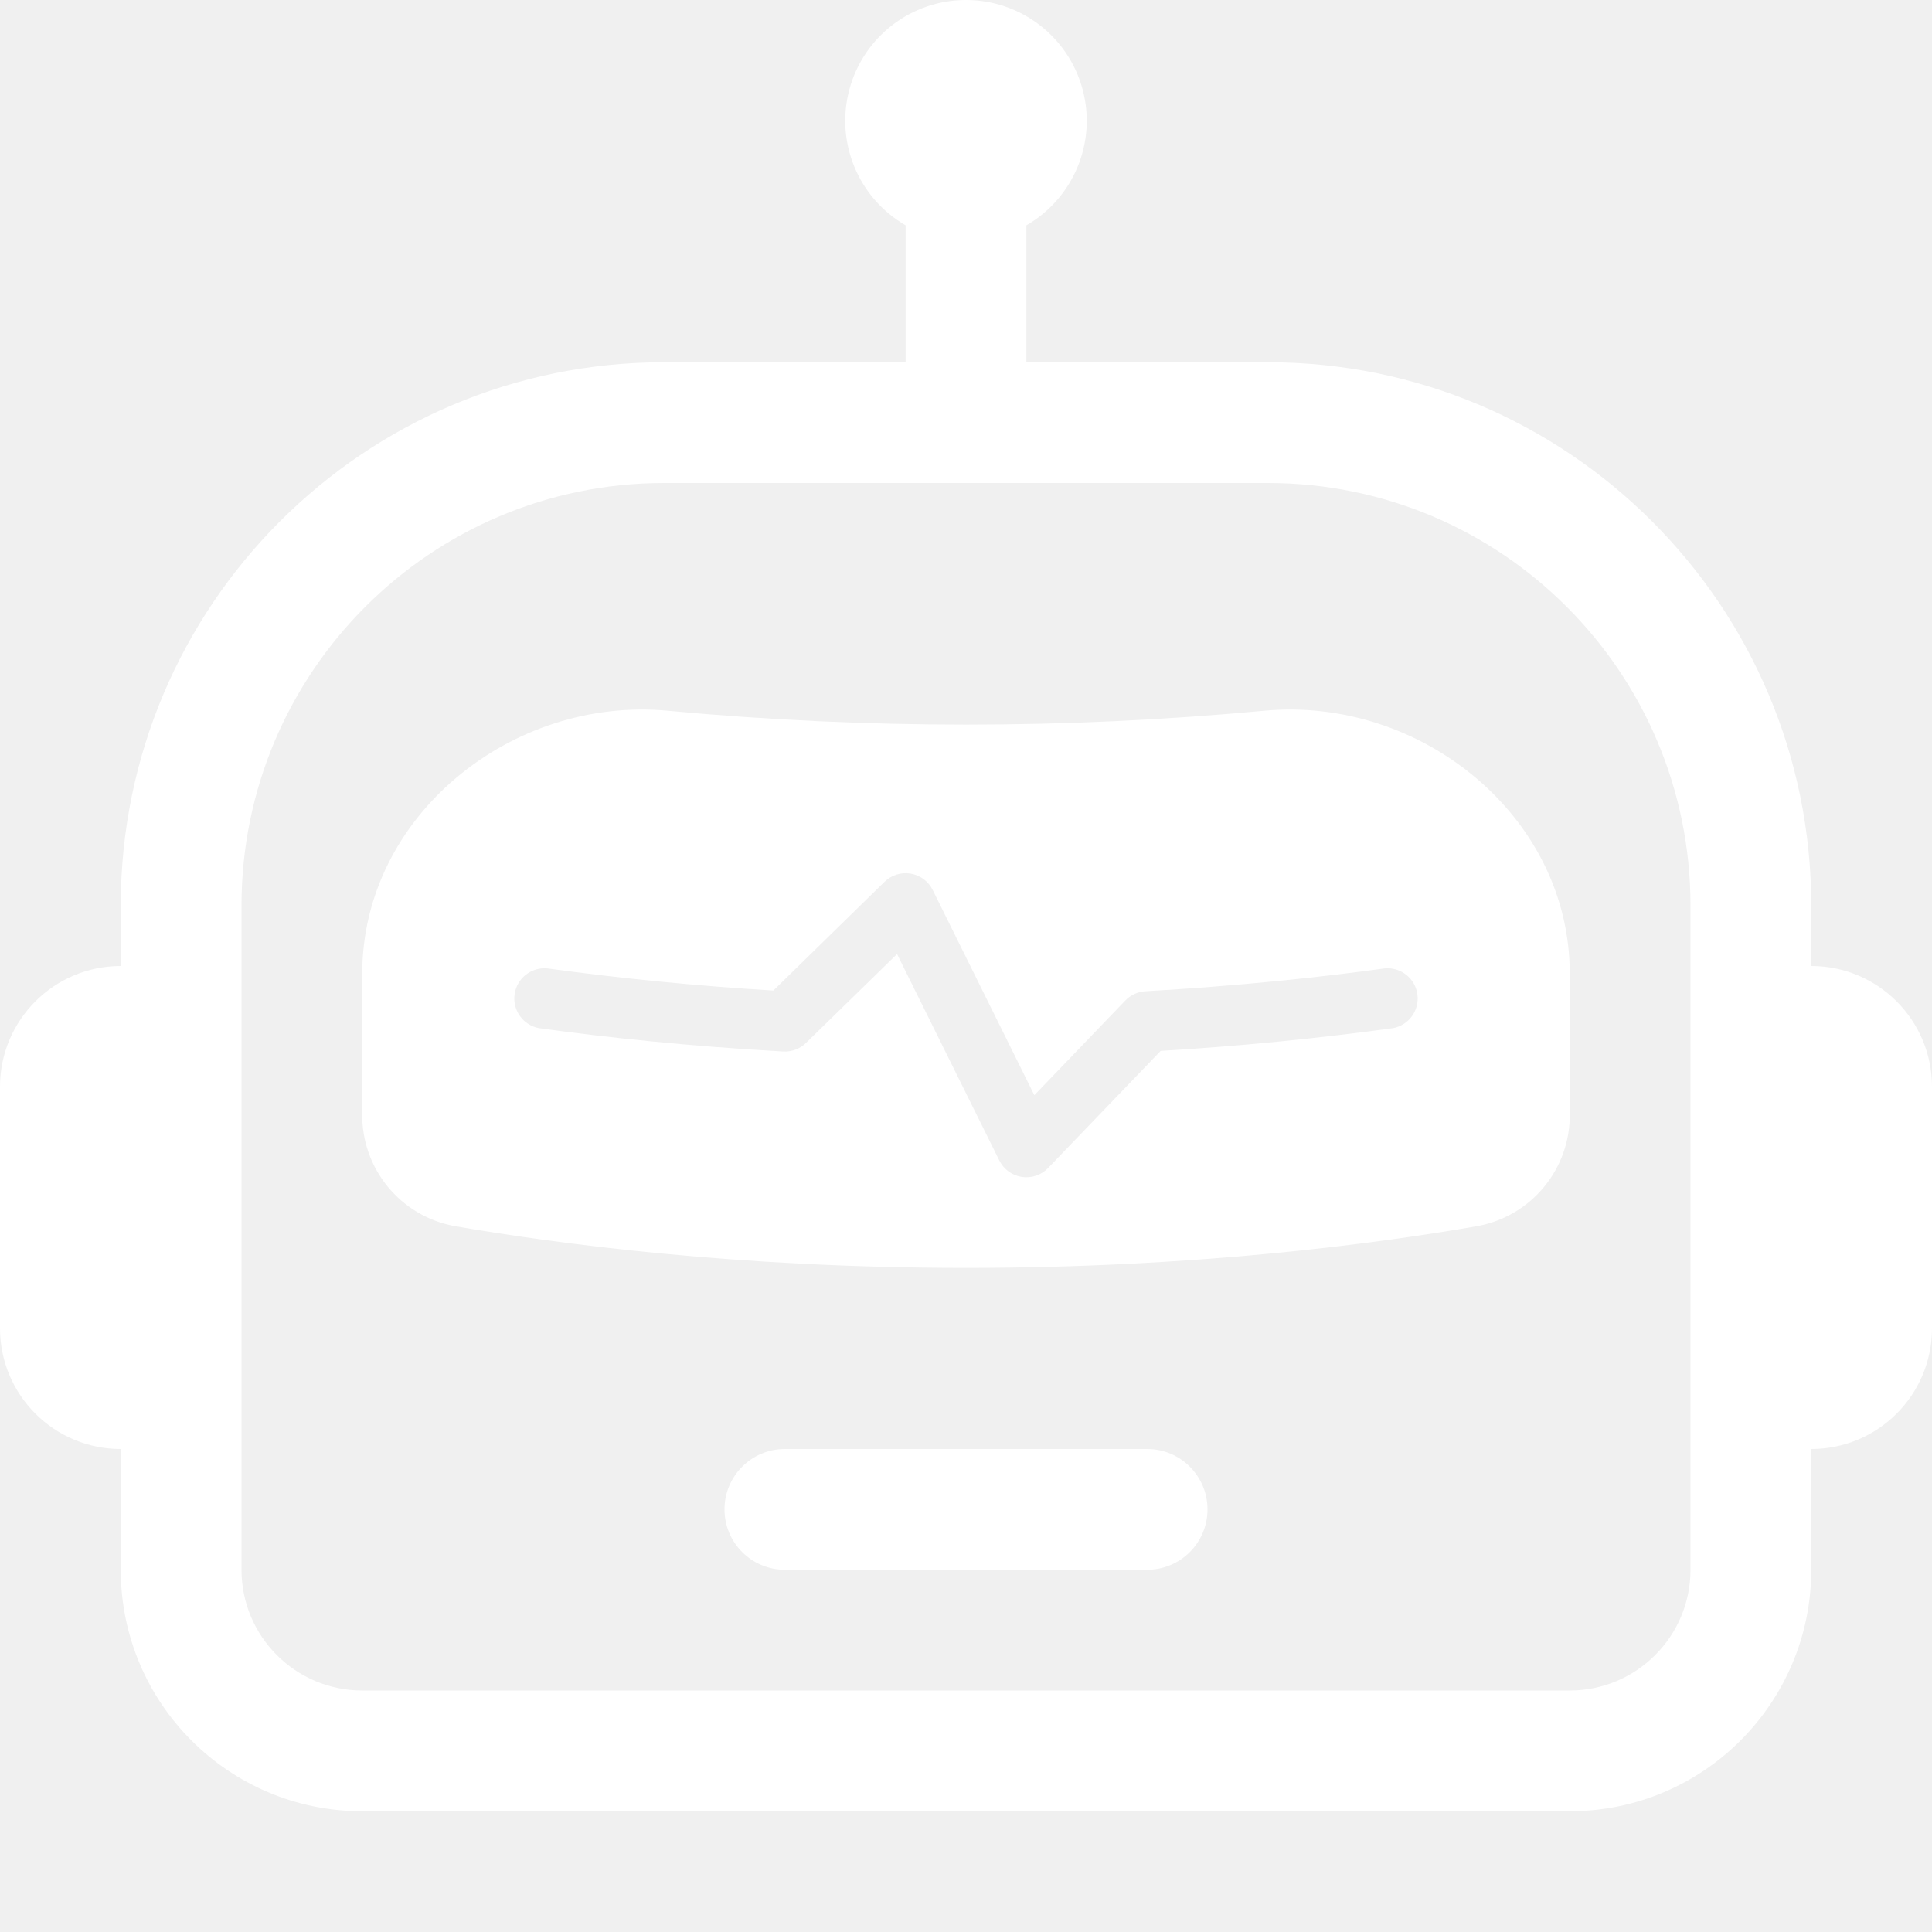
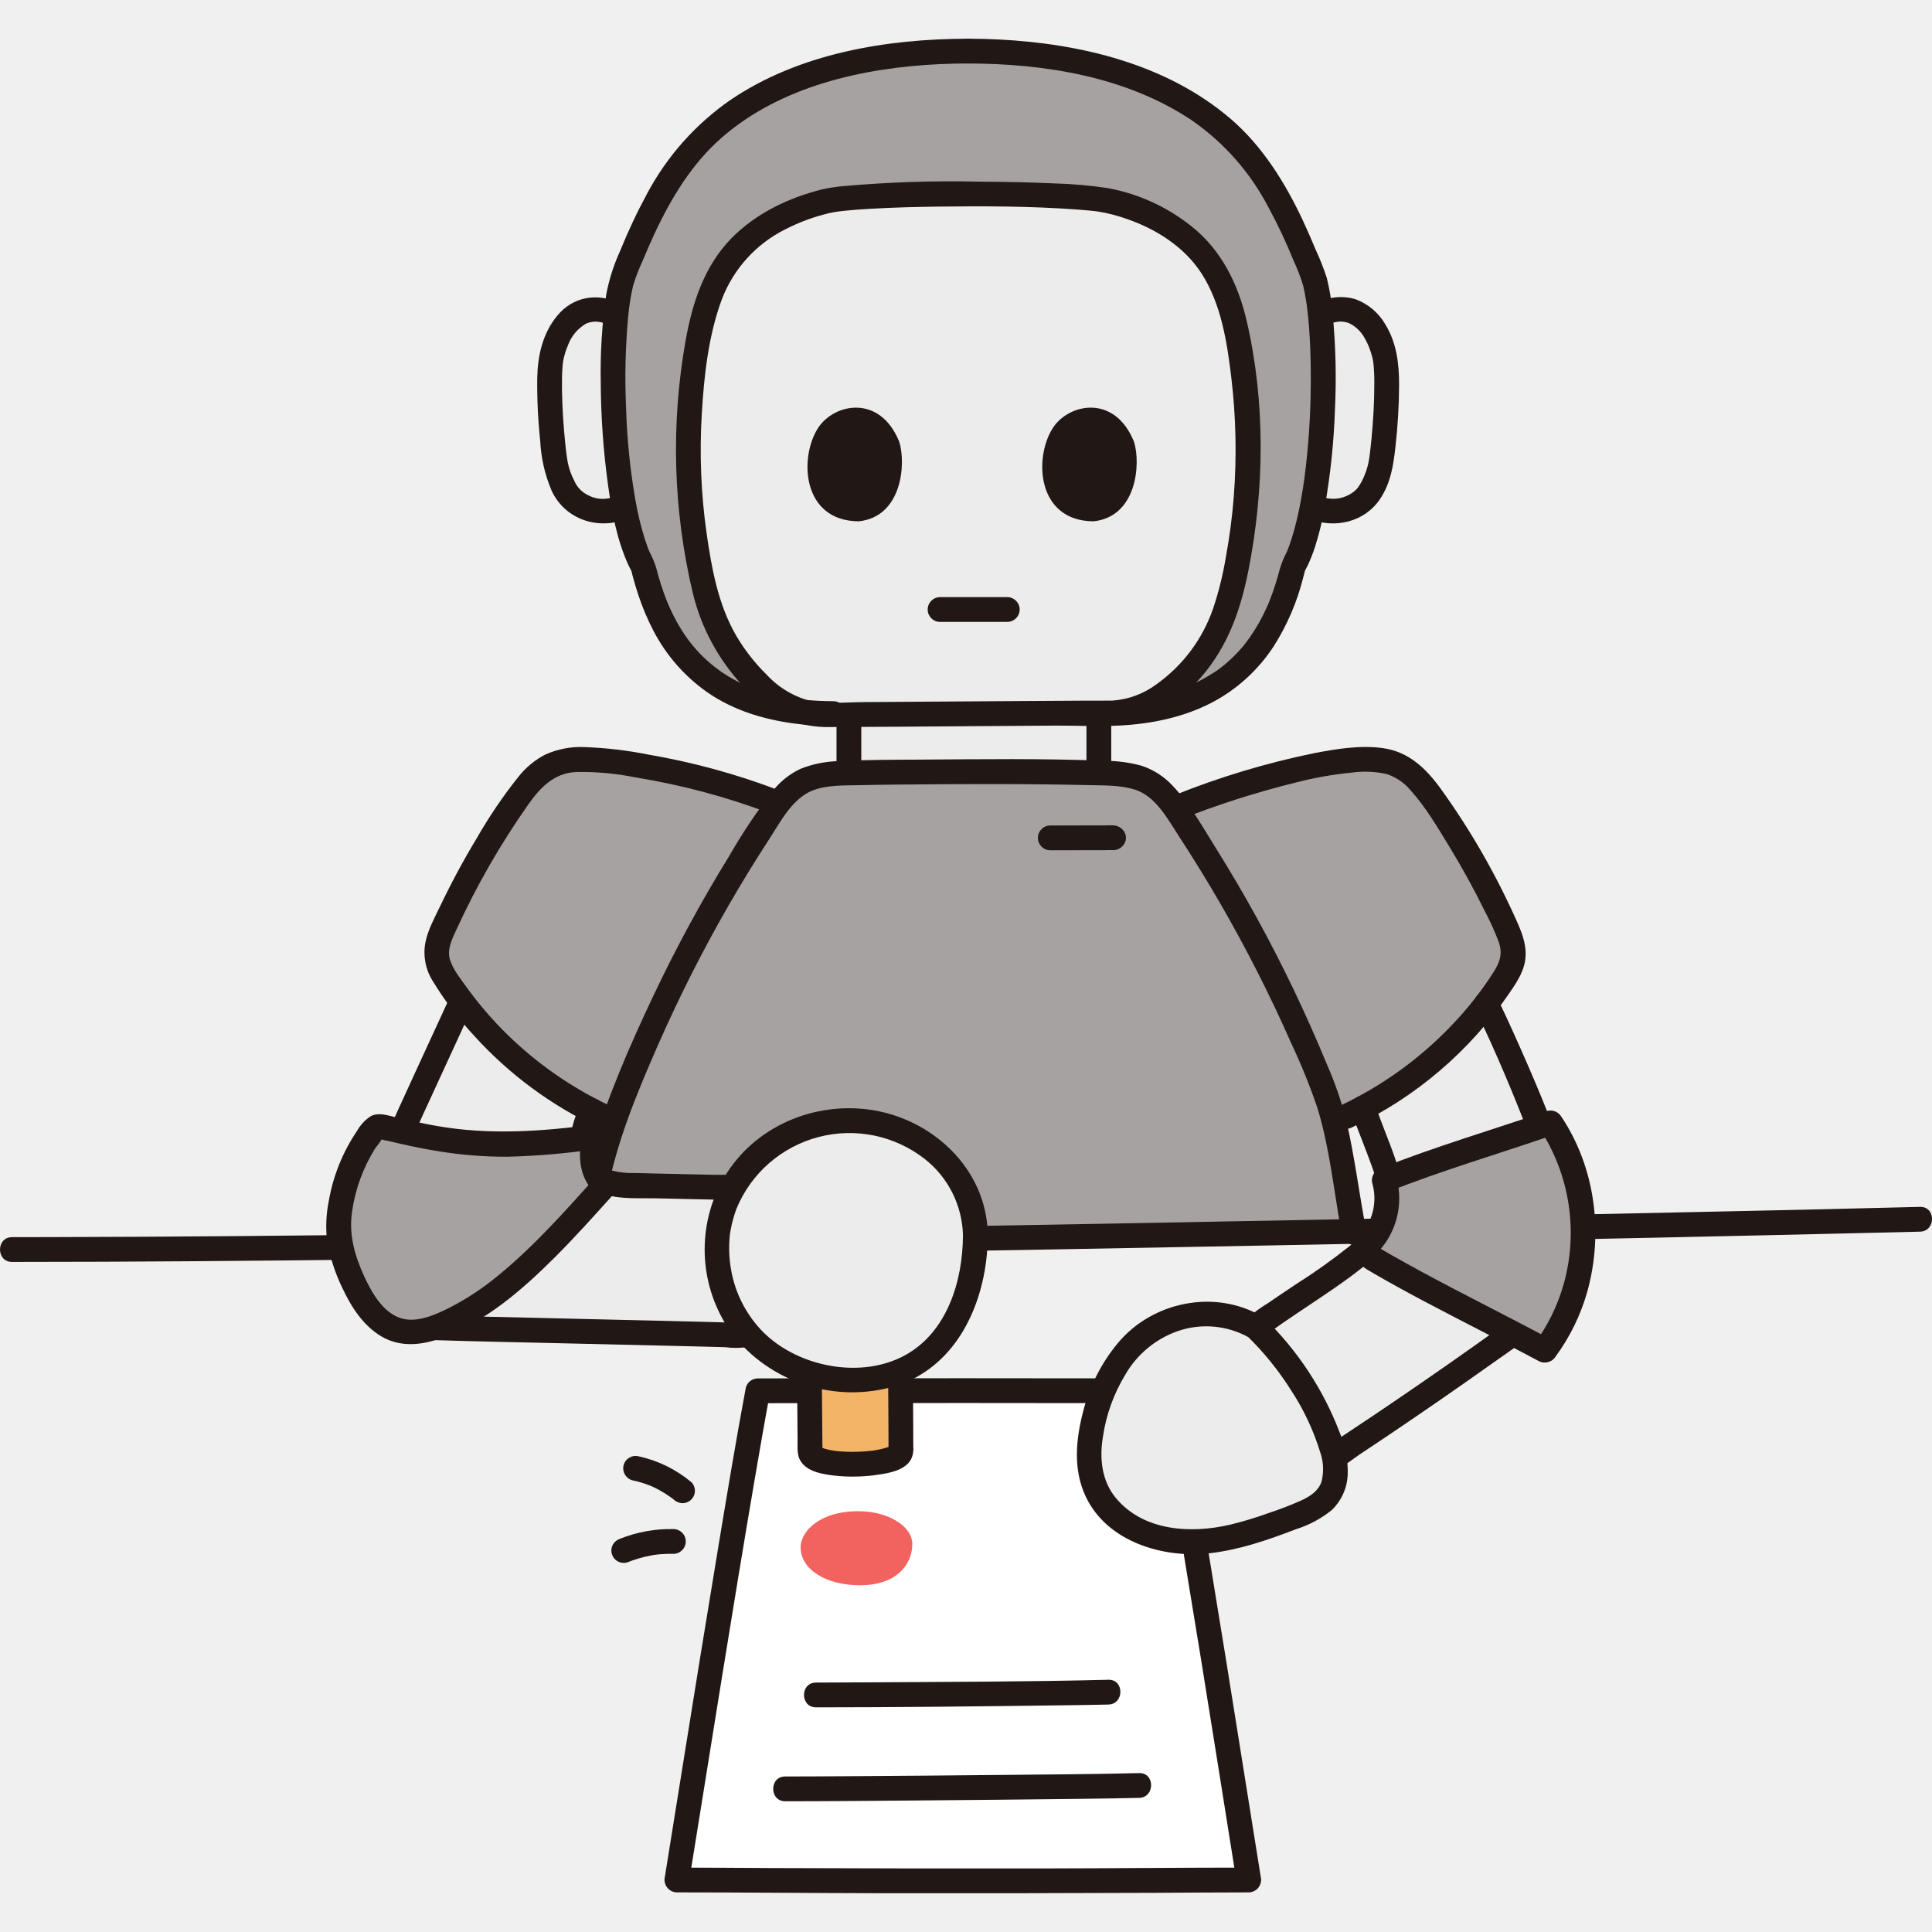
- <svg xmlns="http://www.w3.org/2000/svg" width="16" height="16" fill="#fff" class="bi bi-robot" viewBox="0 0 16 16">
-   <path d="M6 12.5a.5.5 0 0 1 .5-.5h3a.5.5 0 0 1 0 1h-3a.5.5 0 0 1-.5-.5ZM3 8.062C3 6.76 4.235 5.765 5.53 5.886a26.58 26.58 0 0 0 4.94 0C11.765 5.765 13 6.76 13 8.062v1.157a.933.933 0 0 1-.765.935c-.845.147-2.34.346-4.235.346-1.895 0-3.39-.2-4.235-.346A.933.933 0 0 1 3 9.219V8.062Zm4.542-.827a.25.25 0 0 0-.217.068l-.92.9a24.767 24.767 0 0 1-1.871-.183.25.25 0 0 0-.068.495c.55.076 1.232.149 2.02.193a.25.25 0 0 0 .189-.071l.754-.736.847 1.71a.25.25 0 0 0 .404.062l.932-.97a25.286 25.286 0 0 0 1.922-.188.25.25 0 0 0-.068-.495c-.538.074-1.207.145-1.98.189a.25.25 0 0 0-.166.076l-.754.785-.842-1.7a.25.25 0 0 0-.182-.135Z" />
-   <path d="M8.5 1.866a1 1 0 1 0-1 0V3h-2A4.5 4.5 0 0 0 1 7.5V8a1 1 0 0 0-1 1v2a1 1 0 0 0 1 1v1a2 2 0 0 0 2 2h10a2 2 0 0 0 2-2v-1a1 1 0 0 0 1-1V9a1 1 0 0 0-1-1v-.5A4.5 4.5 0 0 0 10.5 3h-2V1.866ZM14 7.5V13a1 1 0 0 1-1 1H3a1 1 0 0 1-1-1V7.5A3.5 3.5 0 0 1 5.5 4h5A3.5 3.5 0 0 1 14 7.5Z" />
+ <svg xmlns="http://www.w3.org/2000/svg" width="800px" height="800px" viewBox="0 -7.5 374.262 374.262">
+   <defs>
+     <style>.a{fill:#ffffff;}.b{fill:#211715;}.c{fill:#f2635f;}.d{fill:#ececec;}.e{fill:#a6a2a1;}.f{fill:#f4b467;}</style>
+   </defs>
+   <path class="a" d="M186.512,261.886c-16.543.017-32.485.036-39.714.036-3.639,19.44-10.969,65.413-15.683,94.765,7.787,0,31.337.226,55.4.148,24.06.078,47.61-.148,55.4-.148-5.236-32.914-12.179-76.586-15.682-94.765C219,261.922,203.056,261.9,186.512,261.886Z" />
+   <path class="b" d="M186.512,259.486q-19.857.02-39.714.036a2.427,2.427,0,0,0-2.315,1.762c-2,10.712-3.775,21.469-5.555,32.22q-3.414,20.619-6.709,41.256-1.712,10.644-3.418,21.289a2.438,2.438,0,0,0,2.314,3.038c13.235,0,26.47.143,39.706.161q26.438.035,52.876-.074c6.07-.031,12.141-.085,18.212-.087a2.438,2.438,0,0,0,2.314-3.038q-3.275-20.587-6.584-41.171c-2.064-12.77-4.144-25.539-6.342-38.287-.882-5.109-1.777-10.216-2.756-15.307a2.419,2.419,0,0,0-2.314-1.762q-19.859,0-39.715-.036c-3.089,0-3.093,4.8,0,4.8q19.857.019,39.715.036l-2.315-1.762c1.96,10.188,3.65,20.429,5.349,30.663q3.418,20.594,6.686,41.211,1.83,11.445,3.648,22.891l2.314-3.038c-13.235,0-26.471.143-39.706.161q-26.437.035-52.876-.074c-6.07-.031-12.141-.085-18.212-.087l2.314,3.038q3.156-19.645,6.323-39.289c2.123-13.1,4.26-26.2,6.5-39.283.923-5.4,1.858-10.805,2.865-16.193l-2.314,1.762q19.857,0,39.714-.036C189.6,264.282,189.606,259.482,186.512,259.486Z" />
+   <path class="b" d="M152.1,341.435c8.305,0,16.611-.08,24.916-.146q16.02-.129,32.039-.319c3.874-.05,7.748-.094,11.621-.192,3.083-.079,3.095-4.879,0-4.8-8.278.21-16.561.257-24.841.341q-16.029.162-32.06.265c-3.892.024-7.784.05-11.675.051-3.089,0-3.094,4.8,0,4.8Z" />
+   <path class="b" d="M158.065,323.243c15.7,0,31.4-.183,47.1-.385,3.185-.041,6.372-.078,9.557-.158,3.083-.078,3.095-4.879,0-4.8-15.678.4-31.373.4-47.054.5-3.2.02-6.4.041-9.6.042-3.089,0-3.094,4.8,0,4.8Z" />
+   <path class="c" d="M176.73,291.587c0-3.46-4.762-6.34-10.42-6.34-7.848,0-11.218,4.135-11.218,6.982,0,4.214,4.747,7.36,11.5,7.36C173.861,299.589,176.73,295.417,176.73,291.587Z" />
+   <path class="d" d="M256.416,53.207c4.8-2.259,9.734.242,11.752,7.927,1.2,4.572-.225,20.519-1.026,22.768-1.441,4.046-2.59,5.486-4.919,6.678a8.7,8.7,0,0,1-7.869.144" />
+   <path class="d" d="M118.675,53.207c-4.8-2.259-9.734.242-11.752,7.927-1.2,4.572.225,20.519,1.026,22.768,1.441,4.046,2.59,5.486,4.919,6.678a8.7,8.7,0,0,0,7.869.144" />
+   <path class="d" d="M212.867,141.749V130.735s0-.037,0-.109c-13.009.039-39.243.316-48.425.316v11.319c9.08-.316,38.726-.32,48.421-.014Z" />
+   <path class="e" d="M262.292,231.246c-1.16-6.076-3.106-20.634-5.351-26.414a278.613,278.613,0,0,0-28.187-54.1c-1.816-2.711-3.8-5.5-6.722-6.957-2.436-1.217-5.249-1.365-7.97-1.482-8.394-.362-41.989-.362-50.383,0-2.721.117-5.533.265-7.97,1.482-2.919,1.457-4.906,4.246-6.721,6.957a278.562,278.562,0,0,0-28.188,54.1c-2.328,5.994-6.645,19.585-7.777,25.894" />
+   <path class="e" d="M126.1,141.2a100.592,100.592,0,0,0-10.308-1.443c-2.947-.233-6.028-.318-8.728.886-3.013,1.345-5.125,4.1-7.016,6.8A153.484,153.484,0,0,0,86,172.118a11.323,11.323,0,0,0-1.408,5.665,10.877,10.877,0,0,0,2.036,4.705,73.753,73.753,0,0,0,32.356,27.2c.58-1.632,1.19-3.251,1.813-4.855a278.562,278.562,0,0,1,28.188-54.1c.582-.87,1.183-1.748,1.826-2.588A139.281,139.281,0,0,0,126.1,141.2Z" />
+   <path class="e" d="M258.5,140.157c-9.779,1.445-22.54,5.655-30.89,8.914.393.548.772,1.106,1.144,1.661a278.613,278.613,0,0,1,28.187,54.1,39.76,39.76,0,0,1,1.457,5.007,73.743,73.743,0,0,0,32.712-27.351,10.865,10.865,0,0,0,2.036-4.705,11.323,11.323,0,0,0-1.408-5.665A153.484,153.484,0,0,0,277.7,147.447c-1.89-2.705-4-5.459-7.016-6.8-2.7-1.2-5.781-1.119-8.728-.886C260.855,139.844,259.7,139.98,258.5,140.157Z" />
+   <path class="e" d="M161.38,130.736c-25.951,0-33.628-15.427-36.8-28.467-6.106-10.593-7.257-43.556-4.123-55.559,4.247-10.944,9.216-22.142,18.194-29.7,13.107-11.042,31.875-14.6,48.9-14.6s35.791,3.563,48.9,14.6c8.978,7.563,13.947,18.761,18.194,29.705,3.134,12,1.983,44.966-4.123,55.559-3.175,13.04-10.852,28.467-36.8,28.467" />
+   <path class="d" d="M160.015,31.472c-7.65,1.847-15.075,5.84-19.476,12.364-3.123,4.629-4.527,10.192-5.482,15.694a117.654,117.654,0,0,0,1.518,47.441,37.663,37.663,0,0,0,12.543,20.052,16.609,16.609,0,0,0,10.458,3.919c9.883,0,45.164-.321,55.941-.321,3.553,0,7.464-1.89,10.065-3.737a33.673,33.673,0,0,0,12.936-19.913,117.636,117.636,0,0,0,1.519-47.441c-.955-5.5-2.36-11.065-5.483-15.694-4.4-6.524-11.826-10.517-19.475-12.364S167.664,29.624,160.015,31.472Z" />
+   <path class="b" d="M174.205,78.088c1.352,4.405.471,14.538-7.851,15.4-11-.066-11.585-12.317-7.882-18.078C161.5,70.694,170.417,68.733,174.205,78.088Z" />
+   <path class="b" d="M219.683,78.088c1.352,4.405.471,14.538-7.851,15.4-11-.066-11.584-12.317-7.882-18.078C206.981,70.694,215.9,68.733,219.683,78.088Z" />
+   <path class="b" d="M182.109,112.975h13.017a2.4,2.4,0,1,0,0-4.8H182.109a2.4,2.4,0,0,0,0,4.8Z" />
+   <path class="f" d="M156.7,245.326c-.019,0,.216,28.326.234,28.326,0,3.62,17.584,3.035,17.584-.061,0-10.186-.177-22.025-.177-31.825" />
+   <path class="b" d="M154.3,245.326a30.045,30.045,0,0,0,.017,3.19q.027,3.753.058,7.506.061,7.719.133,15.439c.012,1.236-.154,2.706.444,3.833,1.206,2.275,4.243,2.752,6.541,3.039a32.48,32.48,0,0,0,8.664-.166c2.162-.314,5.089-.846,6.3-2.911a4.692,4.692,0,0,0,.46-2.517q0-2.181-.013-4.361-.019-4.512-.06-9.024c-.047-5.863-.1-11.725-.1-17.588,0-3.089-4.8-3.094-4.8,0,0,9.749.148,19.5.173,29.246q0,.864,0,1.727a3.909,3.909,0,0,0,0,.852c0,.018.12-.7.045-.386a1.779,1.779,0,0,1,.311-.59c-.124.132.526-.235-.034.011-.07.03-.662.326-.291.163s-.321.107-.405.134a13.857,13.857,0,0,1-1.581.4c-.28.056-.561.1-.842.15-.146.024-.293.046-.44.065.1-.014.446-.052-.042,0-.671.073-1.343.129-2.017.163a32.213,32.213,0,0,1-3.979-.035c-.3-.022-.607-.05-.91-.082-.147-.015-.294-.032-.44-.052.094.013.462.074,0-.006a14.385,14.385,0,0,1-1.617-.355c-.218-.064-.429-.142-.644-.216-.048-.016.357.22-.044-.038-.338-.218-.285-.306-.048.014-.359-.485.282.462-.025-.015a3.242,3.242,0,0,1,.216.663,1.52,1.52,0,0,0-.006-.436c-.008-.609-.013-1.218-.019-1.827q-.071-7.281-.126-14.562-.033-3.951-.062-7.9a33.2,33.2,0,0,1-.019-3.527,2.416,2.416,0,0,0-2.4-2.4,2.453,2.453,0,0,0-2.4,2.4Z" />
+   <path class="b" d="M2.318,236.958c23.679,0,47.358-.215,71.035-.477q42.765-.474,85.527-1.185,43.308-.695,86.615-1.524,37.149-.707,74.3-1.494,24.29-.518,48.576-1.095,1.788-.043,3.577-.09c3.083-.079,3.1-4.879,0-4.8q-22.219.57-44.442,1.02-35.913.776-71.83,1.464-42.9.828-85.813,1.54-43.194.712-86.392,1.247c-24.521.292-49.043.534-73.565.586q-3.792.007-7.585.008c-3.088,0-3.093,4.8,0,4.8Z" />
+   <path class="b" d="M203.457,157.212q3.6,0,7.206-.015,1.733,0,3.464-.006a14.869,14.869,0,0,1,1.58,0l-2.315-1.762h0l2.315-3.038a.6.6,0,0,1-.085,0,2.4,2.4,0,0,0,0,4.8.6.6,0,0,0,.085,0,2.519,2.519,0,0,0,1.884-.946,2.274,2.274,0,0,0,.43-2.092h0a2.545,2.545,0,0,0-2.314-1.762,14.869,14.869,0,0,0-1.58,0q-1.733,0-3.464.006-3.6.009-7.206.015a2.4,2.4,0,0,0,0,4.8Z" />
+   <path class="b" d="M264.606,230.608c-1.329-7.018-2.2-14.119-3.818-21.083a69.5,69.5,0,0,0-3.756-10.877q-3.017-7.294-6.416-14.424a278.642,278.642,0,0,0-15.046-27.373c-2.576-4.121-5.093-8.66-8.464-12.2a14.328,14.328,0,0,0-6.02-3.831,27.251,27.251,0,0,0-7.15-.936c-11.933-.49-23.922-.311-35.861-.233-5.154.034-10.325.015-15.474.289a21.127,21.127,0,0,0-7.519,1.492,14.984,14.984,0,0,0-5.356,4.247,109.222,109.222,0,0,0-8.4,12.535,278.763,278.763,0,0,0-14.79,27.251c-4.5,9.513-8.8,19.333-11.775,29.443a76.679,76.679,0,0,0-1.868,7.783,2.467,2.467,0,0,0,1.676,2.953,2.422,2.422,0,0,0,2.953-1.677c1.84-10.037,5.835-19.665,9.92-28.97a278.7,278.7,0,0,1,13.675-27.058q3.784-6.571,7.921-12.931c2.183-3.354,4.508-7.94,8.493-9.423,2.811-1.046,5.994-.913,8.961-.984,2.518-.06,5.038-.092,7.557-.117,12.336-.124,24.688-.174,37.022.112,2.906.068,5.948-.016,8.743.853,4.1,1.276,6.456,5.822,8.646,9.174a278.525,278.525,0,0,1,15.17,26.249q3.433,6.762,6.493,13.7a119.63,119.63,0,0,1,5.032,12.407c2.107,6.756,2.968,13.935,4.128,20.9.222,1.334.447,2.669.7,4a2.422,2.422,0,0,0,2.952,1.676,2.451,2.451,0,0,0,1.676-2.952Z" />
+   <path class="d" d="M114.575,207.608c-3.6,7.193-1.64,14.21,6.4,14.468,4.891.157,16.9.379,20.948.492,4.129.115,6.683,28.748,1.993,28.609-16.793-.5-43.149-.989-60.311-1.483A14.95,14.95,0,0,1,70.288,228.9c6.2-14.634,12.451-27.886,19.1-42.393" />
+   <path class="b" d="M112.5,206.4c-1.621,3.316-2.636,7.116-1.694,10.787a9.58,9.58,0,0,0,6.686,6.772c2.954.882,6.372.6,9.428.675q5.169.12,10.338.227,2.013.043,4.025.093a3.75,3.75,0,0,1,.637.017c.025.078-.754-.2-.792-.217.511.279-.427-.445.119.136-.574-.61.052.128.2.4.076.143.137.294.213.437.22.419-.122-.4.08.2.313.935.611,1.864.843,2.824a47.211,47.211,0,0,1,1.112,6.745,62.457,62.457,0,0,1,.331,7.54c-.023,1.113-.1,2.218-.209,3.325-.045.451.074-.377-.024.184-.04.227-.073.455-.117.681a11.757,11.757,0,0,1-.292,1.2c-.053.173-.122.341-.175.514-.016.051.285-.458.021-.072a1.692,1.692,0,0,0-.218.372c-.074.271.431-.471.04-.094.168-.162.554-.532.945-.374a8.334,8.334,0,0,0-2.352-.065c-8.023-.227-16.047-.41-24.071-.594q-12.54-.287-25.079-.586-2.859-.07-5.718-.148a33.163,33.163,0,0,1-4.895-.254,12.634,12.634,0,0,1-7.734-4.631,12.773,12.773,0,0,1-2.635-8.606,14.213,14.213,0,0,1,1.232-4.686q1.511-3.568,3.074-7.117c4.042-9.221,8.271-18.36,12.486-27.5q1.582-3.434,3.16-6.869a2.472,2.472,0,0,0-.861-3.284,2.421,2.421,0,0,0-3.284.861c-4.386,9.563-8.839,19.1-13.134,28.7-2.138,4.783-4.316,9.567-6.277,14.427a17.215,17.215,0,0,0-.591,10.95A17.6,17.6,0,0,0,83.929,252.1c8.219.258,16.442.422,24.662.61q13.017.3,26.035.61,2.922.075,5.843.155a15.852,15.852,0,0,0,4.47-.044c1.9-.525,2.8-2.558,3.228-4.3,1.151-4.717.765-9.959.209-14.73a53.7,53.7,0,0,0-1.362-7.7,12.333,12.333,0,0,0-2.4-5.247c-1.592-1.714-4.071-1.324-6.2-1.372q-5.257-.117-10.513-.23-2.474-.055-4.948-.12a15.5,15.5,0,0,1-4.328-.45c-2.632-.83-3.559-3.148-3.348-5.879a13.241,13.241,0,0,1,1.373-4.584,2.462,2.462,0,0,0-.861-3.284,2.421,2.421,0,0,0-3.283.861Z" />
+   <path class="d" d="M264.052,207.146c1.271,3.6,3.208,8.354,4.141,10.989,3.219,9.09-.028,13.887-7.8,19.6-5.847,4.294-12.743,8.489-17.11,11.864-2.184,1.687,13.22,26.277,15.432,24.845,9.848-6.376,23.522-15.821,33.99-23.353,10.145-7.3,12.686-21.213,8.305-32.918-3.916-10.461-7.978-20.682-13.072-31.218" />
+   <path class="b" d="M261.738,207.784c1.281,3.6,2.759,7.129,4.047,10.727,1.035,2.89,1.692,5.937.81,8.755-.808,2.586-3.018,4.822-5.2,6.659a116.519,116.519,0,0,1-10.4,7.392c-1.776,1.189-3.556,2.372-5.313,3.589a27.576,27.576,0,0,0-4.165,3.058c-1.22,1.262-.881,3.14-.373,4.637a58.316,58.316,0,0,0,6.067,11.692,60.518,60.518,0,0,0,7.76,10.635c1.1,1.114,2.573,2.326,4.256,1.877,1.433-.382,2.854-1.694,4.078-2.5q2.485-1.638,4.954-3.3,10.641-7.15,21.091-14.583c3.114-2.21,6.422-4.3,8.968-7.182a28.2,28.2,0,0,0,5.432-9.337,33.272,33.272,0,0,0-.065-21.353c-2.99-8.881-6.73-17.629-10.577-26.168q-1.5-3.342-3.1-6.641a2.423,2.423,0,0,0-3.284-.861,2.452,2.452,0,0,0-.861,3.284c3.962,8.214,7.472,16.627,10.743,25.138a62.666,62.666,0,0,1,3.615,11.033,28.014,28.014,0,0,1,.107,9.6,25.211,25.211,0,0,1-3.323,9.068,23.728,23.728,0,0,1-6.625,6.805q-9.927,7.117-20.028,13.991-4.792,3.264-9.63,6.46-1.084.716-2.173,1.424c-.176.115-.9.735-1.048.681-.052-.019.662-.248.448-.191a2.246,2.246,0,0,1,1.075,0c-.521-.12.636.308.059.017-.5-.25.357.366-.2-.163a19.981,19.981,0,0,1-1.462-1.534c-.255-.3-.5-.6-.748-.9q-.213-.265-.422-.534c.3.389-.158-.21-.247-.329-1.358-1.811-2.628-3.688-3.848-5.594-1.257-1.963-2.459-3.962-3.588-6-.517-.934-1.019-1.878-1.494-2.835q-.309-.621-.6-1.248c-.089-.2-.174-.391-.263-.586-.241-.529.11.314-.09-.213-.231-.609-.44-1.21-.616-1.837-.2-.728-.048.329-.032-.125s-.039.2-.068.314c.1-.4-.253.487-.147.31-.266.445-.708.7-.075.231q.508-.381,1.023-.752c.792-.573,1.594-1.132,2.4-1.686,1.717-1.181,3.453-2.334,5.184-3.493,3.494-2.34,7.015-4.674,10.293-7.313a22.511,22.511,0,0,0,6.162-6.983c3.248-6.373.541-12.792-1.828-18.937-.7-1.817-1.4-3.636-2.049-5.472a2.463,2.463,0,0,0-2.953-1.676,2.422,2.422,0,0,0-1.676,2.952Z" />
+   <path class="b" d="M187.545,4.8c14.924.024,30.664,2.565,43.3,10.988a46.768,46.768,0,0,1,14.891,16.9A101.869,101.869,0,0,1,250.593,43,34.5,34.5,0,0,1,252.46,47.9c.237,1,.423,2,.58,3.015q.063.405.121.811c.061.437-.013-.123.042.325.076.634.148,1.268.211,1.9.131,1.33.23,2.662.306,4,.169,2.964.224,5.935.2,8.9a145.658,145.658,0,0,1-1.233,18.284c-.374,2.743-.854,5.478-1.5,8.171-.287,1.2-.608,2.388-.983,3.561-.165.515-.34,1.028-.528,1.535-.09.241-.183.48-.278.719-.011.029-.148.358-.042.107.12-.283-.1.232-.128.285a18.242,18.242,0,0,0-1.272,3.09c-.276,1.064-.578,2.122-.913,3.17s-.7,2.067-1.1,3.081c-.268.677-.206.532-.494,1.176q-.366.82-.769,1.624a34.067,34.067,0,0,1-3.593,5.694,28.422,28.422,0,0,1-5.074,4.862,33.807,33.807,0,0,1-16.445,5.841c-1.948.2-3.9.279-5.862.285-3.088.01-3.094,4.81,0,4.8,7.182-.023,14.452-1.156,20.9-4.451A32.178,32.178,0,0,0,246.7,117.759a45.242,45.242,0,0,0,5.742-13.337q.1-.38.2-.76c.04-.155.221-.8.037-.34.188-.473.485-.921.7-1.387a34.366,34.366,0,0,0,1.349-3.452,58.116,58.116,0,0,0,1.9-7.751,134.5,134.5,0,0,0,1.986-19.164,127.23,127.23,0,0,0-.448-18.136,43.171,43.171,0,0,0-1.141-7.088,48.067,48.067,0,0,0-2.11-5.37c-.813-1.952-1.65-3.893-2.548-5.806-3.44-7.325-7.852-14.434-14.068-19.729C225.932,4.908,209.338.942,193.45.146,191.483.048,189.515,0,187.545,0c-3.088,0-3.093,4.8,0,4.8Z" />
+   <path class="b" d="M159.377,29.157c-6.564,1.617-12.979,4.672-17.742,9.56-5.234,5.37-7.532,12.524-8.818,19.751a120.236,120.236,0,0,0,1.389,48.911,40.126,40.126,0,0,0,9.749,18.033,25.426,25.426,0,0,0,8.4,6.375,20.779,20.779,0,0,0,8.364,1.554c9.315-.018,18.63-.1,27.945-.17q7.965-.055,15.931-.106c3.877-.022,7.849.211,11.717-.074,6.982-.516,13.282-5.31,17.468-10.657,4.47-5.711,6.674-12.31,8.064-19.348,3.118-15.783,3.309-32.6-.338-48.322-1.659-7.154-4.907-13.76-10.761-18.379a36.589,36.589,0,0,0-16.089-7.339,86.118,86.118,0,0,0-10.394-.916c-4.776-.223-9.557-.313-14.337-.338a235.889,235.889,0,0,0-26.614.87,32.164,32.164,0,0,0-3.934.595c-3,.711-1.733,5.34,1.276,4.629.458-.108.921-.192,1.387-.264.139-.022.278-.041.417-.062.53-.08-.594.071-.041.006.384-.045.768-.092,1.153-.132,1.7-.177,3.4-.3,5.106-.393,4.363-.251,8.734-.361,13.1-.418,8.941-.116,17.929-.085,26.852.561.787.057,1.574.121,2.359.2q.523.05,1.045.109l.486.057c.7.077-.3-.049.116.013a31.8,31.8,0,0,1,5.535,1.409c5.71,1.95,11.211,5.4,14.547,10.536,3.837,5.909,4.988,13.343,5.808,20.211A117.783,117.783,0,0,1,239,88.761a111.45,111.45,0,0,1-1.514,11.555,64.122,64.122,0,0,1-2.5,10.117,30.034,30.034,0,0,1-10.9,14.584,16.149,16.149,0,0,1-8.559,3.2c-1.584.028-3.169.006-4.753.012q-6.684.029-13.367.078-15.049.1-30.1.2c-3.6.02-7.645.5-11.141-.45a17.532,17.532,0,0,1-7.7-4.907,36.239,36.239,0,0,1-5.866-7.54c-3.517-6.056-4.762-13.119-5.743-19.969a115.1,115.1,0,0,1-.907-22.962c.431-7.38,1.279-15.134,3.852-22.111a25.205,25.205,0,0,1,12.337-13.651,37.55,37.55,0,0,1,8.526-3.137C163.651,33.048,162.381,28.418,159.377,29.157Z" />
+   <path class="b" d="M210.467,130.735v10.681a2.4,2.4,0,0,0,4.8,0V130.735a2.4,2.4,0,1,0-4.8,0Z" />
+   <path class="b" d="M162.046,131.632v9.784a2.4,2.4,0,0,0,4.8,0v-9.784a2.4,2.4,0,0,0-4.8,0Z" />
+   <path class="d" d="M188.948,231.773c0-12.1-11.023-22.172-24.122-22.172-18.167,0-25.969,14.46-25.969,24.417,0,14.737,10.989,25.735,26.632,25.735C182.306,259.753,188.948,245.164,188.948,231.773Z" />
+   <path class="b" d="M191.348,231.773c-.11-12.884-10.924-22.82-23.266-24.363-11.39-1.424-22.963,3.972-28.381,14.216a27.737,27.737,0,0,0,1.935,29A29.527,29.527,0,0,0,173.6,260.958c11.009-3.542,16.486-14.388,17.554-25.268.128-1.3.186-2.609.191-3.917.011-3.089-4.789-3.094-4.8,0-.033,8.789-3.006,18.685-11.112,23.2-8.539,4.759-20.721,2.376-27.541-4.368a22.727,22.727,0,0,1-6.288-12.25,23.9,23.9,0,0,1-.229-6.536c0-.047.107-.788.03-.269.034-.231.072-.46.113-.689q.105-.585.238-1.162a25.467,25.467,0,0,1,.915-3.062,23.677,23.677,0,0,1,36.545-9.564,19.406,19.406,0,0,1,7.329,14.7C186.574,234.86,191.374,234.867,191.348,231.773Z" />
+   <path class="d" d="M243.282,249.6c-6.161-3.716-13.794-3.243-20.026.354-4.705,2.715-8.988,9.278-10.526,14.488-1.484,5.028-2.617,10.492-.875,15.436,2.454,6.965,10.164,10.97,17.541,11.3s14.539-2.267,21.434-4.912c2.419-.928,4.973-1.969,6.484-4.075,2.325-3.238,1.364-7.737-.069-11.458A59.26,59.26,0,0,0,243.282,249.6" />
+   <path class="b" d="M244.493,247.522c-9.14-5.366-21.252-2.895-27.957,5.171a33.724,33.724,0,0,0-6.727,13.285c-1.405,5.421-1.947,11.189.5,16.4,4.162,8.847,15.082,12.063,24.122,11,5.762-.675,11.211-2.571,16.6-4.634a20.971,20.971,0,0,0,6.952-3.715,10.037,10.037,0,0,0,3.084-6.672,19.131,19.131,0,0,0-1.513-8.264,61.314,61.314,0,0,0-14.581-22.2c-2.21-2.162-5.607,1.229-3.394,3.394a57.352,57.352,0,0,1,8.541,10.56,46.845,46.845,0,0,1,5.617,11.943,9.9,9.9,0,0,1,.258,5.75c-.607,1.807-2.2,2.81-3.843,3.591a68.536,68.536,0,0,1-6.529,2.514,69.11,69.11,0,0,1-7.316,2.208c-7.612,1.784-16.836,1.285-22.19-5.22-2.731-3.319-3.146-7.715-2.458-11.829A32.152,32.152,0,0,1,218,258.78a18.966,18.966,0,0,1,10.089-8.4,16.886,16.886,0,0,1,13.978,1.285c2.669,1.567,5.088-2.58,2.422-4.145Z" />
+   <path class="b" d="M150.468,145.438a134.293,134.293,0,0,0-24.74-6.737,77.373,77.373,0,0,0-12.613-1.483,16.729,16.729,0,0,0-7.444,1.437,15.825,15.825,0,0,0-5.163,4.222,93.77,93.77,0,0,0-8.157,12.006Q88.5,161.263,85.284,168c-1.084,2.269-2.413,4.647-2.89,7.135a10.4,10.4,0,0,0,1.472,7.465,65.866,65.866,0,0,0,8.086,10.655,76,76,0,0,0,23.819,17.61,2.468,2.468,0,0,0,3.283-.861,2.42,2.42,0,0,0-.861-3.284,72.221,72.221,0,0,1-19.916-13.811,70,70,0,0,1-7.867-9.137c-1.171-1.635-2.643-3.422-3.243-5.366-.627-2.035.453-4.09,1.289-5.908a151.644,151.644,0,0,1,13.889-24.161c2.33-3.3,4.951-6.044,9.21-6.285a52.625,52.625,0,0,1,11.54,1.045,134.066,134.066,0,0,1,26.1,6.973,2.417,2.417,0,0,0,2.952-1.676,2.455,2.455,0,0,0-1.676-2.952Z" />
+   <path class="b" d="M228.555,151.266a176.174,176.174,0,0,1,22.642-7.223,70.341,70.341,0,0,1,10.755-1.886,18.987,18.987,0,0,1,6.64.282,10.125,10.125,0,0,1,4.725,3.23c2.9,3.224,5.2,7.163,7.452,10.853q3.708,6.063,6.844,12.452a48.882,48.882,0,0,1,2.756,6.117c.745,2.267.145,3.871-1.1,5.823a66.681,66.681,0,0,1-7.56,9.684,72.424,72.424,0,0,1-22.165,16.118,2.421,2.421,0,0,0-.861,3.284,2.453,2.453,0,0,0,3.283.861,76,76,0,0,0,30.315-25.824c1.295-1.884,2.694-3.9,3.117-6.19.509-2.751-.392-5.255-1.5-7.733a143.966,143.966,0,0,0-14.827-25.852c-2.839-3.909-6.174-7.131-11.149-7.833-4.368-.616-8.956.133-13.254.953a157.586,157.586,0,0,0-27.4,8.255,2.471,2.471,0,0,0-1.676,2.953,2.417,2.417,0,0,0,2.952,1.676Z" />
+   <path class="e" d="M305.222,241.9c2.972-10.672,1.39-22.681-4.849-31.882-10.162,3.51-22.276,7.116-32.219,11.085a12.758,12.758,0,0,1-2.444,11.714c-.507.6-1.11,1.28-.988,2.057.113.725.81,1.189,1.443,1.561,10.263,6.031,22.623,12,33.1,17.641A36.457,36.457,0,0,0,305.222,241.9Z" />
+   <path class="b" d="M307.536,242.536c3.089-11.321,1.481-23.915-5.091-33.732a2.453,2.453,0,0,0-2.71-1.1c-10.736,3.7-21.66,6.887-32.219,11.084a2.457,2.457,0,0,0-1.676,2.953,10.505,10.505,0,0,1-1.388,8.774c-1.045,1.571-2.552,2.892-2.045,5,.449,1.861,2.14,2.765,3.667,3.649,6.7,3.88,13.6,7.414,20.479,10.966,3.847,1.985,7.693,3.972,11.506,6.021a2.477,2.477,0,0,0,3.284-.861,39.34,39.34,0,0,0,6.193-12.748c.847-2.977-3.784-4.247-4.629-1.277a35.6,35.6,0,0,1-5.709,11.6l3.284-.861c-8.346-4.485-16.845-8.678-25.177-13.188q-3.045-1.648-6.052-3.364c-.5-.289-1.006-.577-1.5-.872-.063-.037-.895-.6-.913-.6q-.018,1.559.314.844.256-.3.5-.61c.329-.414.652-.835.945-1.275a15.232,15.232,0,0,0,1.871-12.473l-1.676,2.953c10.559-4.2,21.483-7.384,32.219-11.085l-2.71-1.1a36.742,36.742,0,0,1,4.606,30.033C302.093,244.244,306.722,245.517,307.536,242.536Z" />
+   <path class="b" d="M257.627,55.279a4.631,4.631,0,0,1,3.659-.2,6.761,6.761,0,0,1,3.017,2.824,13.145,13.145,0,0,1,1.195,2.656c.162.495.314,1,.426,1.509.034.154.169,1.037.089.414a34.435,34.435,0,0,1,.216,4.3c.011,3.554-.207,7.114-.542,10.652q-.1,1.1-.229,2.192c-.04.346-.083.691-.127,1.036-.055.425.083-.558-.014.1-.024.161-.046.321-.071.481a13.7,13.7,0,0,1-.858,3.2,11.118,11.118,0,0,1-1.367,2.555,5.411,5.411,0,0,1-1.322,1.133c-2.221,1.349-4.34,1.2-6.707.283a2.417,2.417,0,0,0-2.952,1.676,2.456,2.456,0,0,0,1.676,2.953c4.938,1.921,10.694.584,13.68-3.959,2.006-3.052,2.527-6.415,2.917-9.947a111.029,111.029,0,0,0,.717-12.078c0-4.126-.459-8.11-2.669-11.718a11.064,11.064,0,0,0-5.92-4.926,9.994,9.994,0,0,0-7.236.723,2.419,2.419,0,0,0-.861,3.284,2.457,2.457,0,0,0,3.283.861Z" />
+   <path class="b" d="M187.545,0c-15.835.025-32.7,2.817-46.046,11.862a51.632,51.632,0,0,0-16.092,18.047,109.409,109.409,0,0,0-5.3,11.253,36.437,36.437,0,0,0-2.663,8.36,104.657,104.657,0,0,0-1.069,17.169,151.438,151.438,0,0,0,1.405,19.72c.738,5.3,1.734,10.722,3.984,15.617.188.409.43.8.609,1.213.136.312-.122-.384-.027-.011.027.108.058.216.081.324.07.328.169.654.256.976q.448,1.659.994,3.289a46.907,46.907,0,0,0,2.921,6.9,33.352,33.352,0,0,0,10.279,11.792c5.417,3.814,11.934,5.634,18.456,6.32a59.639,59.639,0,0,0,6.051.3c3.089.01,3.094-4.79,0-4.8-6.463-.021-13.126-.963-18.862-4a27.414,27.414,0,0,1-10.382-9.622c-.627-.991-1.2-2.016-1.729-3.064-.533-1.063-.955-2.023-1.263-2.8a53.839,53.839,0,0,1-2.037-6.36,17.385,17.385,0,0,0-1.245-2.981c-.057-.125-.112-.251-.166-.377.015.035.142.344.037.084-.095-.236-.189-.474-.279-.713-.2-.541-.391-1.089-.567-1.64a60.064,60.064,0,0,1-1.817-7.555A126.275,126.275,0,0,1,121.276,71.4a129.191,129.191,0,0,1,.4-17.453c.136-1.376.211-2.016.391-3.153.154-.973.334-1.943.563-2.9A34.332,34.332,0,0,1,124.5,43q1.085-2.64,2.289-5.229c3.241-6.935,7.268-13.61,13.1-18.679,11.384-9.9,27.253-13.449,41.954-14.16,1.9-.091,3.8-.133,5.706-.136,3.089,0,3.094-4.8,0-4.8Z" />
+   <path class="b" d="M119.886,51.134c-4.261-1.926-8.9-1.176-11.946,2.53-2.83,3.442-3.774,7.7-3.866,12.044a102.609,102.609,0,0,0,.569,12.13,28.127,28.127,0,0,0,2.247,9.783c2.611,5.508,8.9,7.591,14.485,5.418a2.471,2.471,0,0,0,1.676-2.953A2.417,2.417,0,0,0,120.1,88.41c-2.089.813-4.09,1.114-6.138.036a5.387,5.387,0,0,1-2.711-2.812,12.934,12.934,0,0,1-1.278-3.627c-.041-.225-.077-.45-.113-.676-.023-.151-.129-.891-.1-.669.026.193-.078-.621-.1-.8-.049-.412-.094-.824-.138-1.237-.37-3.514-.6-7.051-.654-10.584-.021-1.542-.012-3.089.114-4.626.026-.312.055-.623.095-.932-.078.6.025-.1.056-.255a14.612,14.612,0,0,1,.918-2.909,7.978,7.978,0,0,1,3.492-4.131,4.62,4.62,0,0,1,1.745-.38,5.065,5.065,0,0,1,2.175.47,2.472,2.472,0,0,0,3.283-.861,2.419,2.419,0,0,0-.861-3.284Z" />
+   <path class="e" d="M68.472,240.952A42.91,42.91,0,0,1,66,233.88c-1.5-5.775,1.278-16.144,6.073-22.211a2.417,2.417,0,0,1,.964-.871,2.453,2.453,0,0,1,1.426.068c16.169,4.021,24.227,4.049,40.745,1.871-1.165,4.52-.288,7.392,1.994,9.372-7.669,8.52-15.032,16.774-23.681,22.7-3.636,2.492-9.5,5.638-13.9,5.727C74.653,250.64,70.962,246.365,68.472,240.952Z" />
+   <path class="b" d="M70.545,239.741c-1.889-4.18-2.985-8.052-2.344-12.542a31.593,31.593,0,0,1,4.45-12.2,23.834,23.834,0,0,0,1.544-2.142l-.732.239.357.083a4.337,4.337,0,0,0,1.163.286q1.23.3,2.466.58c2.429.552,4.872,1.048,7.332,1.445a80.263,80.263,0,0,0,13.493,1.087,139.746,139.746,0,0,0,16.929-1.441l-2.314-3.038c-1.033,4.2-.791,8.65,2.611,11.708v-3.395c-5.969,6.632-11.921,13.373-18.836,19.05a51.6,51.6,0,0,1-9.555,6.345c-2.755,1.382-6.432,3.063-9.533,2.027-3.488-1.164-5.577-4.981-7.031-8.093a2.42,2.42,0,0,0-3.284-.861,2.453,2.453,0,0,0-.861,3.283c1.668,3.571,4,7.151,7.462,9.211,3.624,2.156,7.76,1.748,11.58.354,8.511-3.105,15.651-9.289,21.979-15.6,3.975-3.964,7.718-8.152,11.473-12.322a2.435,2.435,0,0,0,0-3.395c-2.034-1.828-2.053-4.287-1.376-7.037.33-1.341-.7-3.25-2.315-3.038-10.267,1.347-20.438,2.088-30.7.262-2.769-.493-5.516-1.1-8.249-1.762-1.462-.354-3.006-.849-4.438-.111a8.221,8.221,0,0,0-2.639,2.828,34.843,34.843,0,0,0-5.5,13.679,24.558,24.558,0,0,0-.351,7.322,34.256,34.256,0,0,0,3.065,9.608,2.418,2.418,0,0,0,3.284.861A2.458,2.458,0,0,0,70.545,239.741Z" />
+   <path class="b" d="M133.9,279.6a23.773,23.773,0,0,0-10.134-4.973,2.4,2.4,0,0,0-1.276,4.629,21.507,21.507,0,0,1,2.378.642c.389.131.772.279,1.156.426q.359.147-.147-.066l.283.124c.187.083.374.169.559.258a20.834,20.834,0,0,1,2.154,1.194q.521.329,1.021.689c.057.041.5.312.5.367q-.423-.329-.122-.09l.239.194a2.581,2.581,0,0,0,1.7.7,2.4,2.4,0,0,0,1.7-4.1Z" />
+   <path class="b" d="M130.449,288.709a26.4,26.4,0,0,0-10.255,1.843,2.62,2.62,0,0,0-1.435,1.1,2.4,2.4,0,0,0,2.711,3.525,24.644,24.644,0,0,1,4.631-1.351q.264-.05.529-.093c.067-.011.78-.112.389-.062s.324-.035.392-.042c.178-.018.356-.035.534-.049a24.611,24.611,0,0,1,2.5-.074,2.4,2.4,0,1,0,0-4.8Z" />
</svg>
